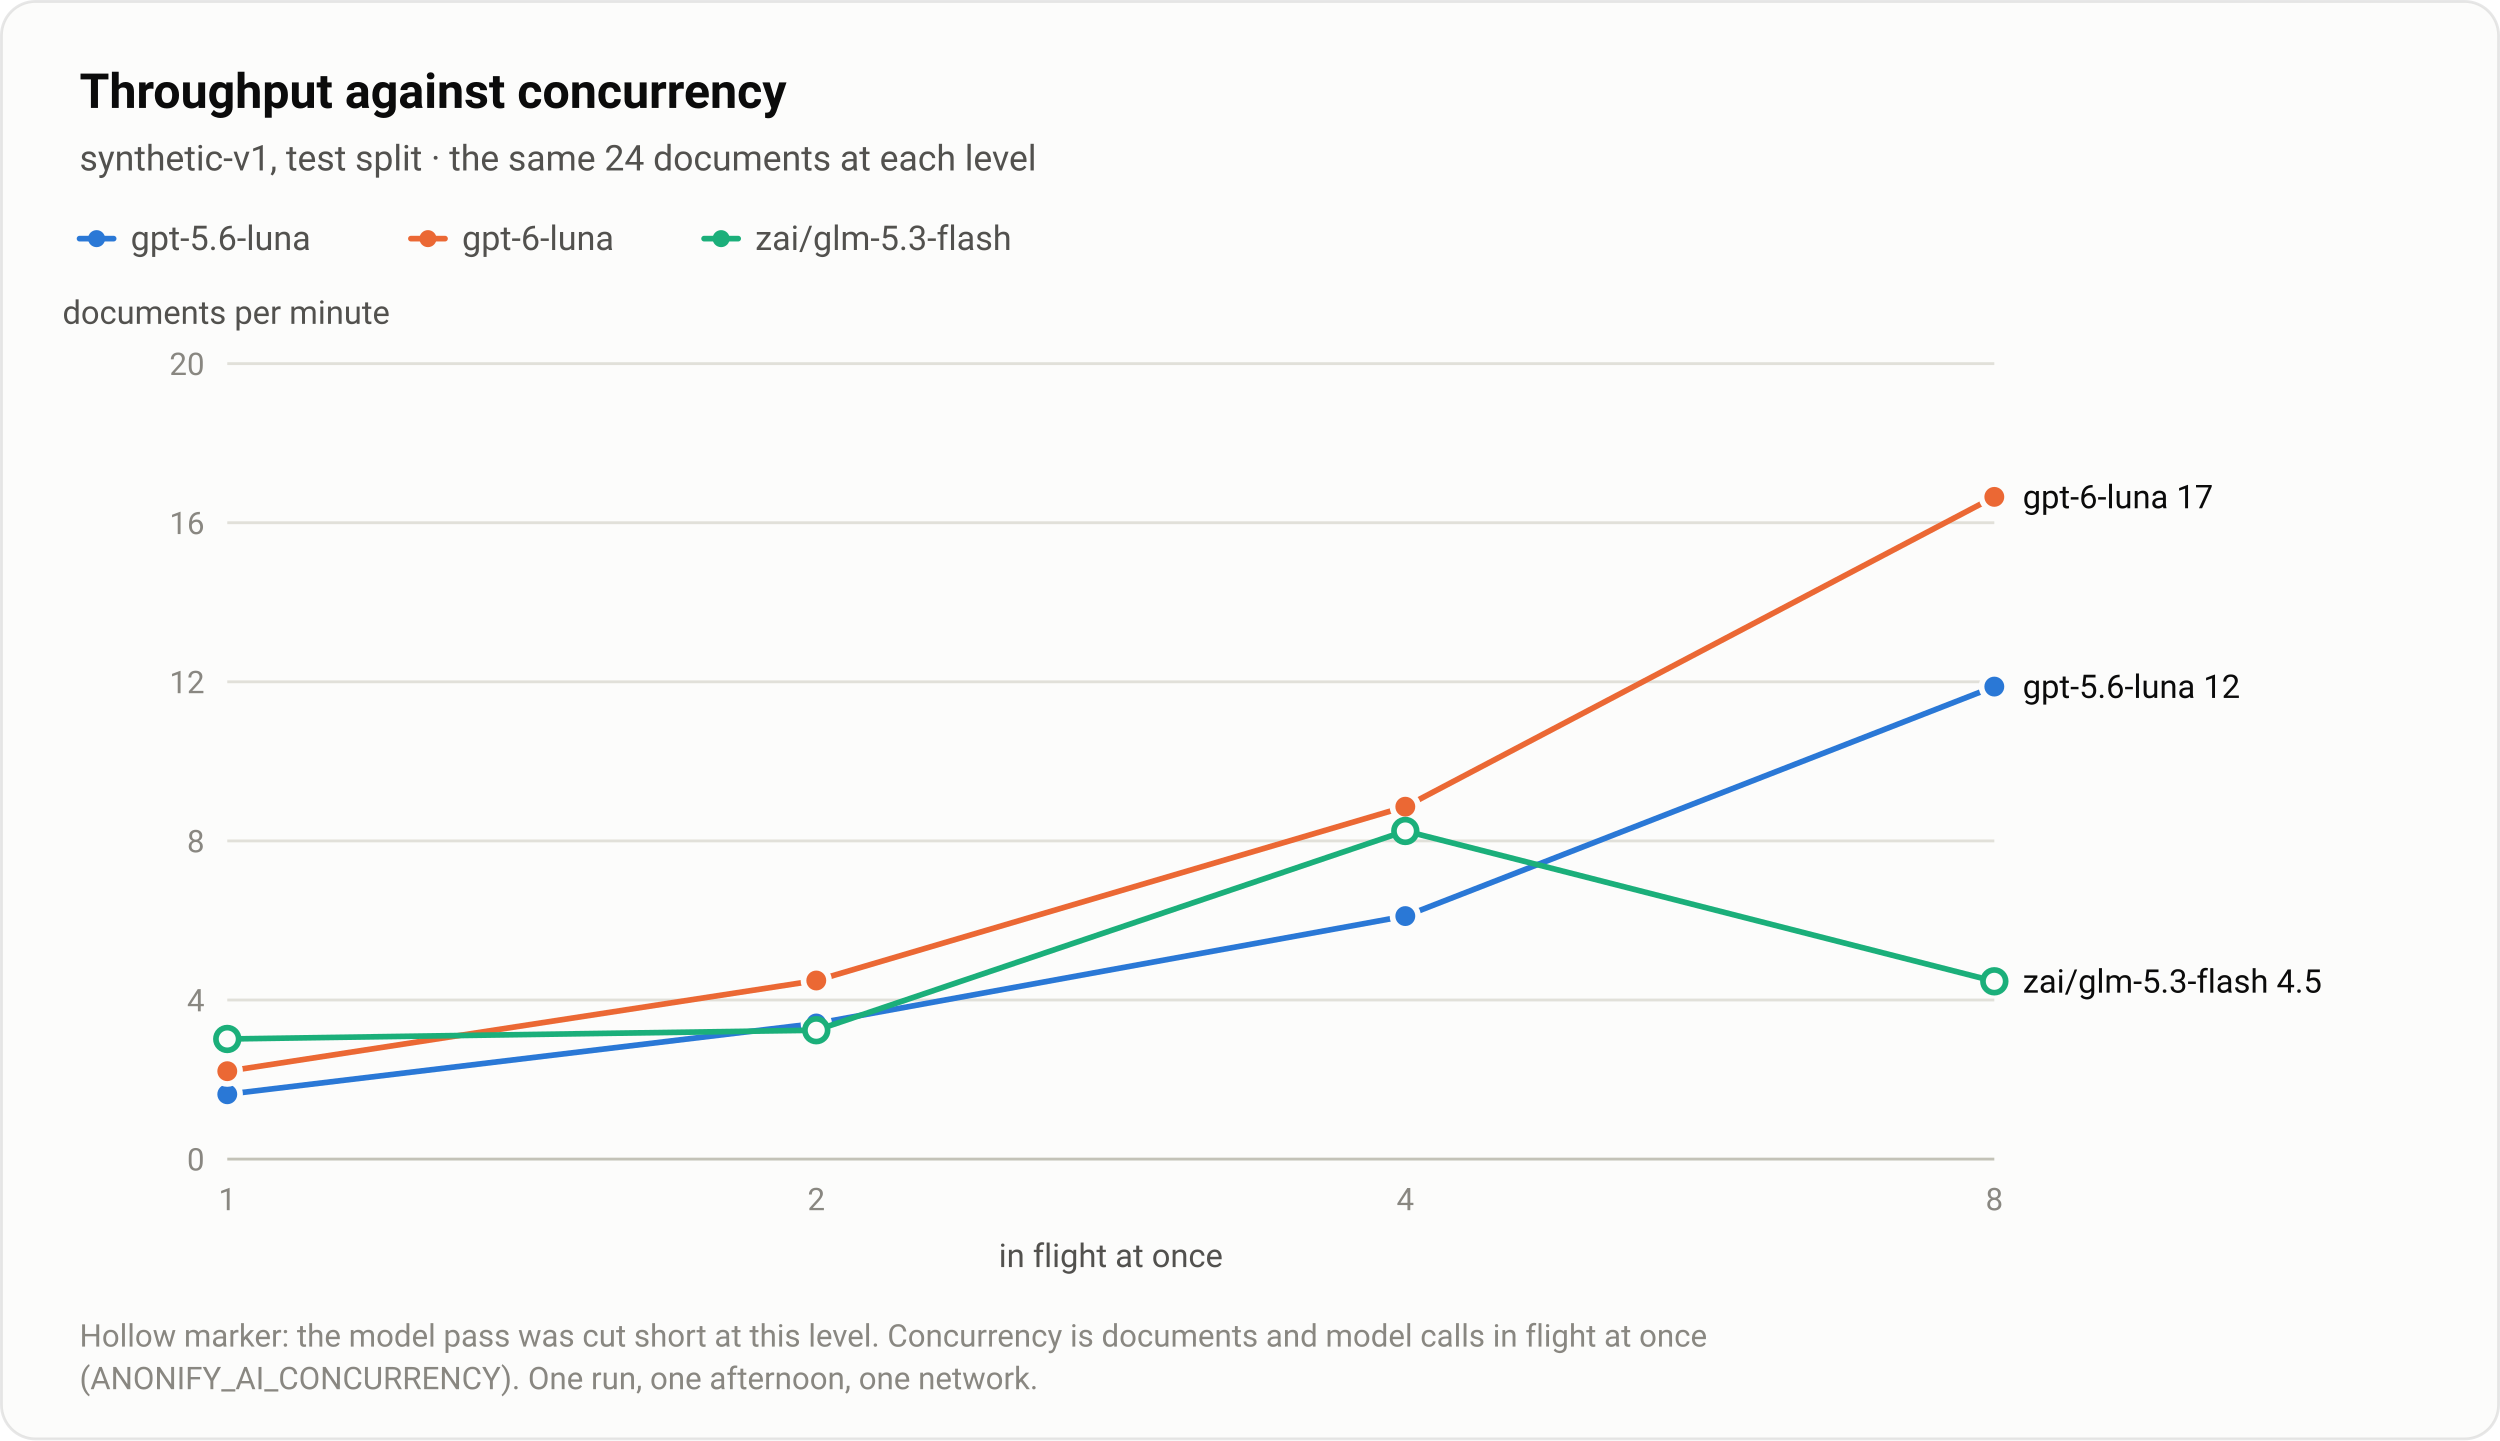
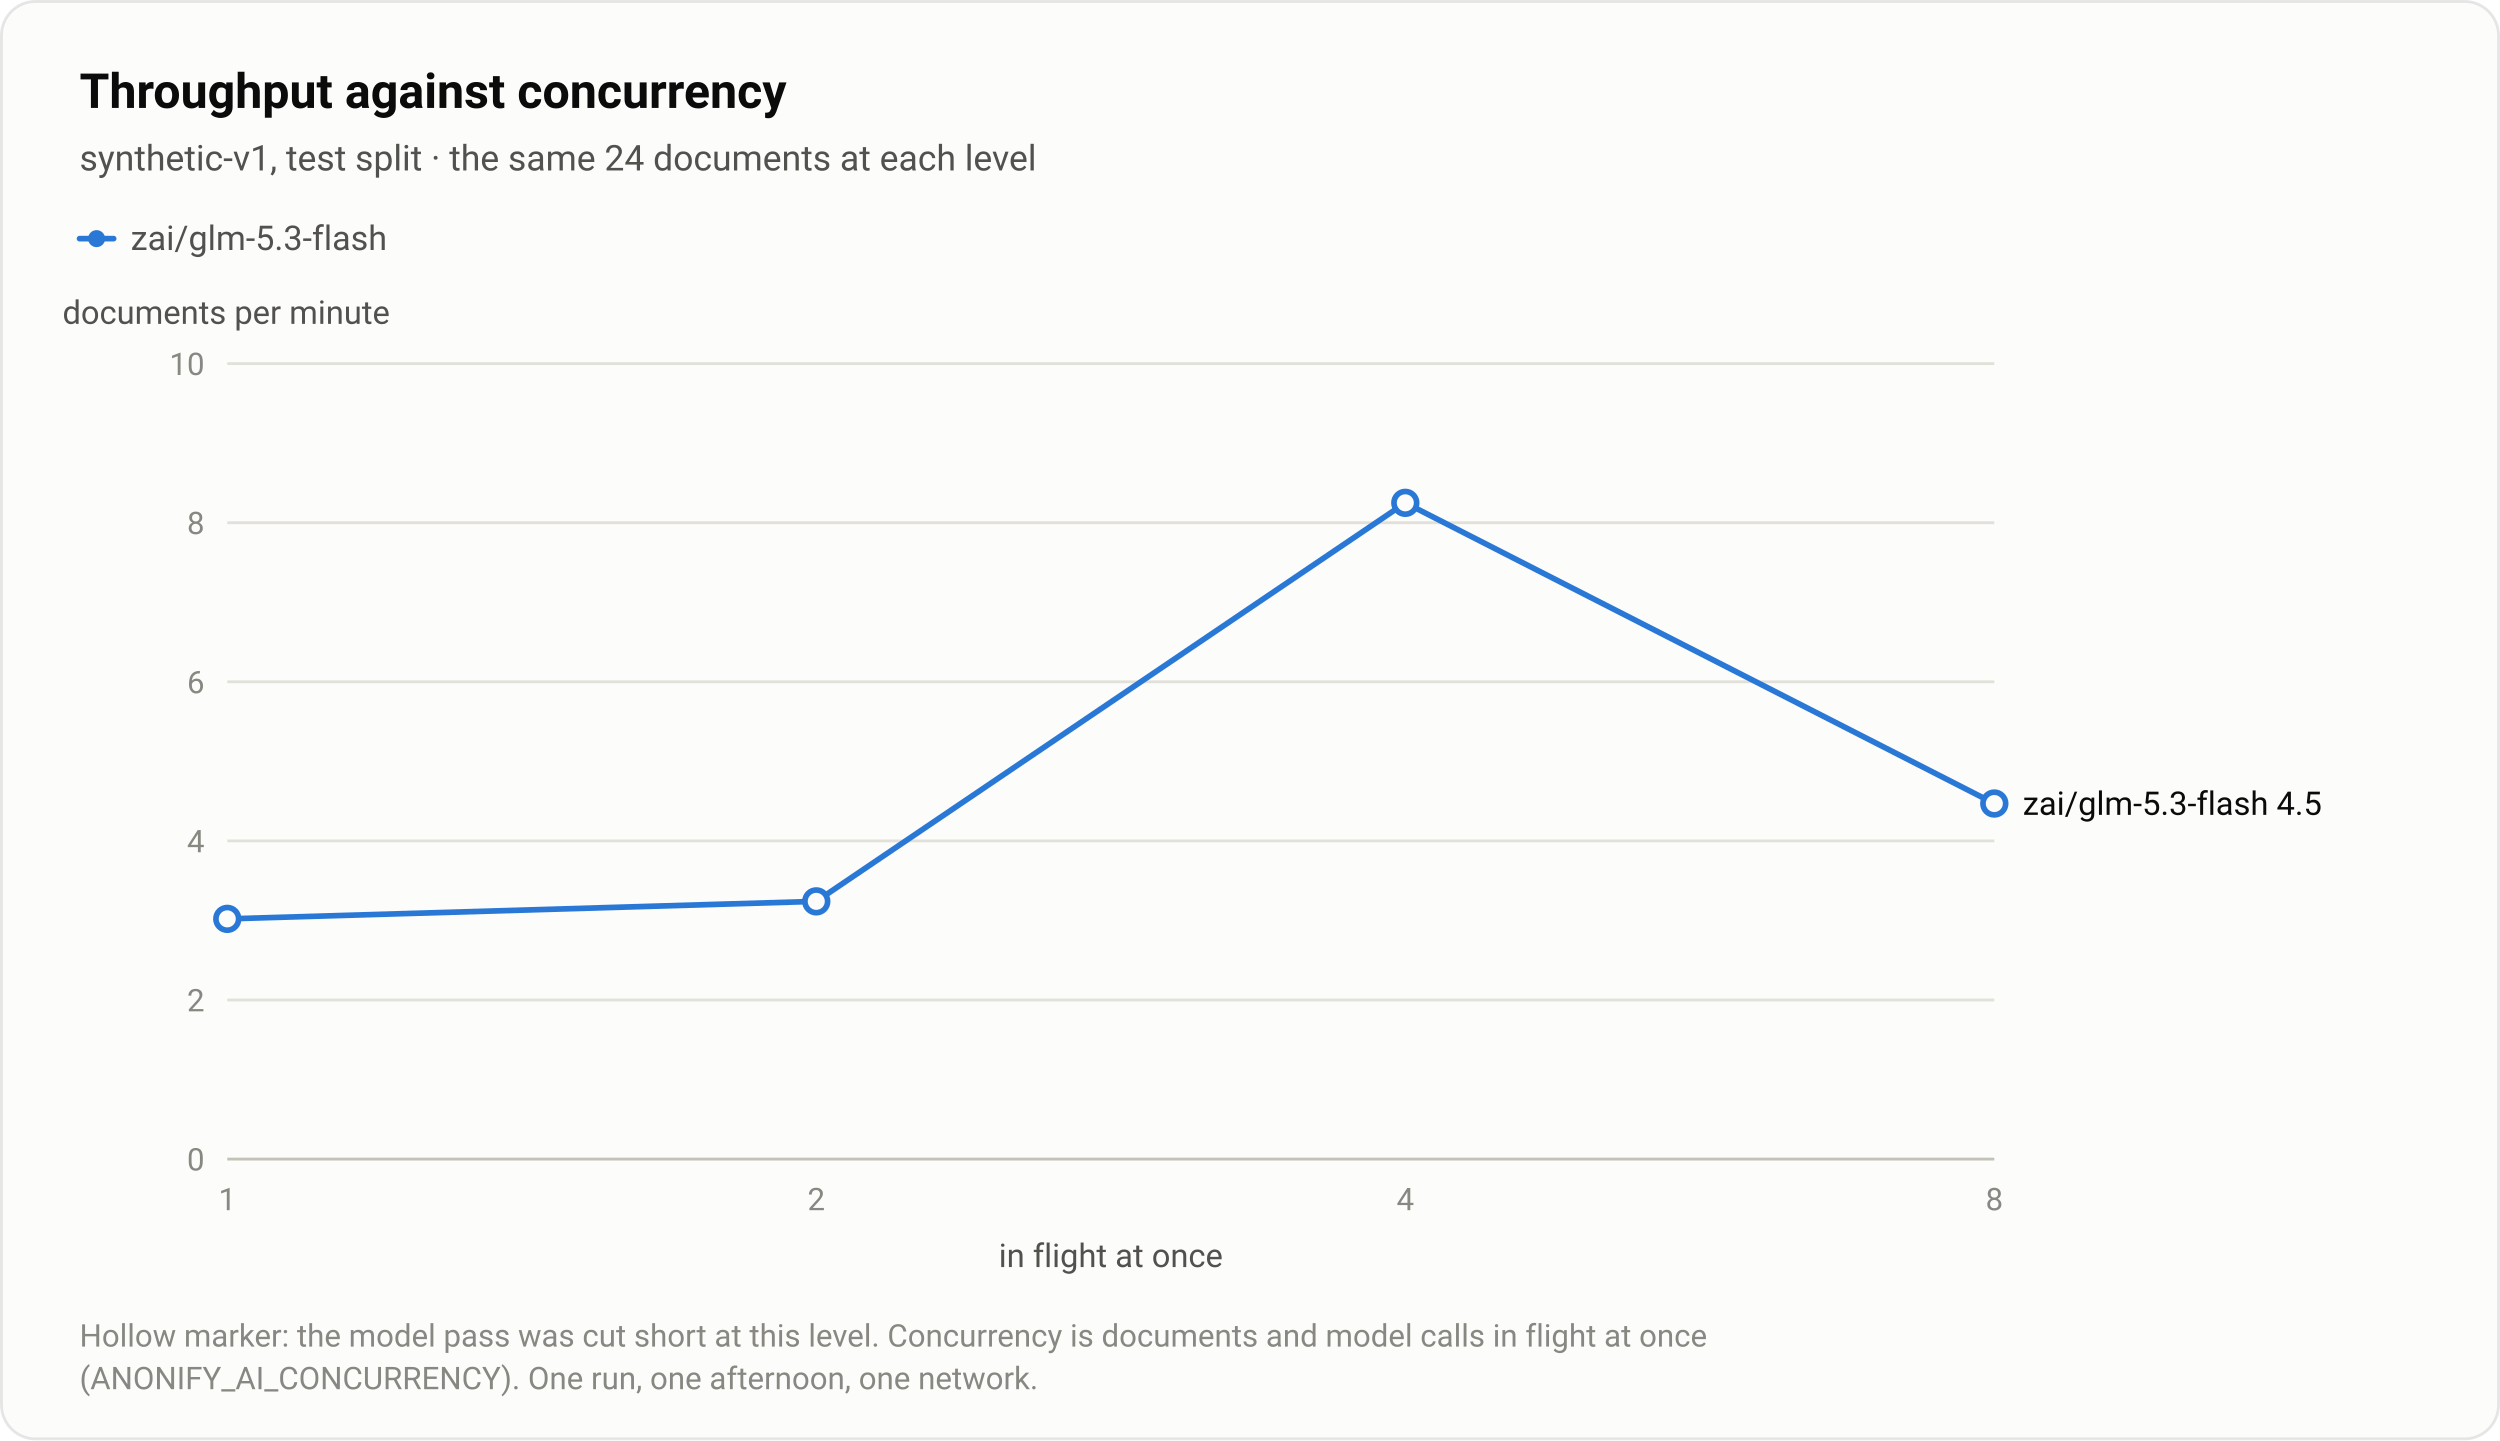
<svg xmlns="http://www.w3.org/2000/svg" width="880" height="507" viewBox="0 0 880 507" role="img" aria-labelledby="t d" font-family="system-ui, -apple-system, &quot;Segoe UI&quot;, Roboto, sans-serif">
  <rect x="0.5" y="0.5" width="879" height="506" rx="12" fill="#fcfcfb" stroke="rgba(11,11,11,0.10)" />
  <text x="28" y="38" font-size="17" font-weight="600" fill="#0b0b0b">Throughput against concurrency</text>
  <text x="28" y="60" font-size="12.5" fill="#52514e">synthetic-v1, test split · the same 24 documents at each level</text>
  <line x1="28" y1="84" x2="40" y2="84" stroke="#2a78d6" stroke-width="2" stroke-linecap="round" />
  <circle cx="34" cy="84" r="3" fill="#2a78d6" />
-   <text x="46" y="88" font-size="12" fill="#52514e">gpt-5.6-luna</text>
-   <line x1="144.64" y1="84" x2="156.64" y2="84" stroke="#eb6834" stroke-width="2" stroke-linecap="round" />
-   <circle cx="150.64" cy="84" r="3" fill="#eb6834" />
-   <text x="162.64" y="88" font-size="12" fill="#52514e">gpt-6-luna</text>
-   <line x1="247.84" y1="84" x2="259.84" y2="84" stroke="#1baf7a" stroke-width="2" stroke-linecap="round" />
-   <circle cx="253.84" cy="84" r="3" fill="#1baf7a" />
-   <text x="265.84" y="88" font-size="12" fill="#52514e">zai/glm-5.3-flash</text>
+   <text x="46" y="88" font-size="12" fill="#52514e">zai/glm-5.3-flash</text>
  <line x1="80" y1="408" x2="702" y2="408" stroke="#c3c2b7" />
  <text x="72" y="412" font-size="11" fill="#898781" text-anchor="end">0</text>
  <line x1="80" y1="352" x2="702" y2="352" stroke="#e1e0d9" />
-   <text x="72" y="356" font-size="11" fill="#898781" text-anchor="end">4</text>
+   <text x="72" y="356" font-size="11" fill="#898781" text-anchor="end">2</text>
  <line x1="80" y1="296" x2="702" y2="296" stroke="#e1e0d9" />
-   <text x="72" y="300" font-size="11" fill="#898781" text-anchor="end">8</text>
+   <text x="72" y="300" font-size="11" fill="#898781" text-anchor="end">4</text>
  <line x1="80" y1="240" x2="702" y2="240" stroke="#e1e0d9" />
-   <text x="72" y="244" font-size="11" fill="#898781" text-anchor="end">12</text>
+   <text x="72" y="244" font-size="11" fill="#898781" text-anchor="end">6</text>
  <line x1="80" y1="184" x2="702" y2="184" stroke="#e1e0d9" />
-   <text x="72" y="188" font-size="11" fill="#898781" text-anchor="end">16</text>
+   <text x="72" y="188" font-size="11" fill="#898781" text-anchor="end">8</text>
  <line x1="80" y1="128" x2="702" y2="128" stroke="#e1e0d9" />
-   <text x="72" y="132" font-size="11" fill="#898781" text-anchor="end">20</text>
+   <text x="72" y="132" font-size="11" fill="#898781" text-anchor="end">10</text>
  <text x="80" y="426" font-size="11" fill="#898781" text-anchor="middle">1</text>
  <text x="287.33" y="426" font-size="11" fill="#898781" text-anchor="middle">2</text>
  <text x="494.67" y="426" font-size="11" fill="#898781" text-anchor="middle">4</text>
  <text x="702" y="426" font-size="11" fill="#898781" text-anchor="middle">8</text>
  <text x="391" y="446" font-size="11.5" fill="#52514e" text-anchor="middle">in flight at once</text>
  <text x="22" y="114" font-size="11.5" fill="#52514e">documents per minute</text>
-   <polyline points="80,385.18 287.33,360.26 494.67,322.46 702,241.68" fill="none" stroke="#2a78d6" stroke-width="2" stroke-linejoin="round" stroke-linecap="round" />
+   <polyline points="80,323.44 287.33,317.28 494.67,177 702,282.84" fill="none" stroke="#2a78d6" stroke-width="2" stroke-linejoin="round" stroke-linecap="round" />
  <g>
-     <circle cx="80" cy="385.18" r="12" fill="transparent" />
-     <circle cx="80" cy="385.18" r="4.5" fill="#2a78d6" stroke="#fcfcfb" stroke-width="2" />
+     <circle cx="80" cy="323.44" r="12" fill="transparent" />
+     <circle cx="80" cy="323.44" r="4" fill="#fcfcfb" stroke="#2a78d6" stroke-width="2" />
  </g>
  <g>
-     <circle cx="287.33" cy="360.26" r="12" fill="transparent" />
-     <circle cx="287.33" cy="360.26" r="4.5" fill="#2a78d6" stroke="#fcfcfb" stroke-width="2" />
+     <circle cx="287.33" cy="317.28" r="12" fill="transparent" />
+     <circle cx="287.33" cy="317.28" r="4" fill="#fcfcfb" stroke="#2a78d6" stroke-width="2" />
  </g>
  <g>
-     <circle cx="494.67" cy="322.46" r="12" fill="transparent" />
-     <circle cx="494.67" cy="322.46" r="4.5" fill="#2a78d6" stroke="#fcfcfb" stroke-width="2" />
+     <circle cx="494.67" cy="177" r="12" fill="transparent" />
+     <circle cx="494.67" cy="177" r="4" fill="#fcfcfb" stroke="#2a78d6" stroke-width="2" />
  </g>
  <g>
-     <circle cx="702" cy="241.68" r="12" fill="transparent" />
-     <circle cx="702" cy="241.68" r="4.5" fill="#2a78d6" stroke="#fcfcfb" stroke-width="2" />
+     <circle cx="702" cy="282.84" r="12" fill="transparent" />
+     <circle cx="702" cy="282.84" r="4" fill="#fcfcfb" stroke="#2a78d6" stroke-width="2" />
  </g>
-   <polyline points="80,377.06 287.33,345.14 494.67,283.96 702,174.9" fill="none" stroke="#eb6834" stroke-width="2" stroke-linejoin="round" stroke-linecap="round" />
-   <g>
-     <circle cx="80" cy="377.06" r="12" fill="transparent" />
-     <circle cx="80" cy="377.06" r="4.5" fill="#eb6834" stroke="#fcfcfb" stroke-width="2" />
-   </g>
-   <g>
-     <circle cx="287.33" cy="345.14" r="12" fill="transparent" />
-     <circle cx="287.33" cy="345.14" r="4.5" fill="#eb6834" stroke="#fcfcfb" stroke-width="2" />
-   </g>
-   <g>
-     <circle cx="494.67" cy="283.96" r="12" fill="transparent" />
-     <circle cx="494.67" cy="283.96" r="4.5" fill="#eb6834" stroke="#fcfcfb" stroke-width="2" />
-   </g>
-   <g>
-     <circle cx="702" cy="174.9" r="12" fill="transparent" />
-     <circle cx="702" cy="174.9" r="4.5" fill="#eb6834" stroke="#fcfcfb" stroke-width="2" />
-   </g>
-   <polyline points="80,365.72 287.33,362.64 494.67,292.5 702,345.42" fill="none" stroke="#1baf7a" stroke-width="2" stroke-linejoin="round" stroke-linecap="round" />
-   <g>
-     <circle cx="80" cy="365.72" r="12" fill="transparent" />
-     <circle cx="80" cy="365.72" r="4" fill="#fcfcfb" stroke="#1baf7a" stroke-width="2" />
-   </g>
-   <g>
-     <circle cx="287.33" cy="362.64" r="12" fill="transparent" />
-     <circle cx="287.33" cy="362.64" r="4" fill="#fcfcfb" stroke="#1baf7a" stroke-width="2" />
-   </g>
-   <g>
-     <circle cx="494.67" cy="292.5" r="12" fill="transparent" />
-     <circle cx="494.67" cy="292.5" r="4" fill="#fcfcfb" stroke="#1baf7a" stroke-width="2" />
-   </g>
-   <g>
-     <circle cx="702" cy="345.42" r="12" fill="transparent" />
-     <circle cx="702" cy="345.42" r="4" fill="#fcfcfb" stroke="#1baf7a" stroke-width="2" />
-   </g>
-   <text x="712" y="178.9" font-size="11.5" fill="#0b0b0b">gpt-6-luna  17</text>
-   <text x="712" y="245.68" font-size="11.5" fill="#0b0b0b">gpt-5.6-luna  12</text>
-   <text x="712" y="349.42" font-size="11.5" fill="#0b0b0b">zai/glm-5.3-flash  4.5</text>
+   <text x="712" y="286.84" font-size="11.5" fill="#0b0b0b">zai/glm-5.3-flash  4.5</text>
  <text x="28" y="474" font-size="11" fill="#898781">Hollow marker: the model pass was cut short at this level. Concurrency is documents and model calls in flight at once</text>
  <text x="28" y="489" font-size="11" fill="#898781">(ANONIFY_AI_CONCURRENCY). One run, one afternoon, one network.</text>
</svg>
